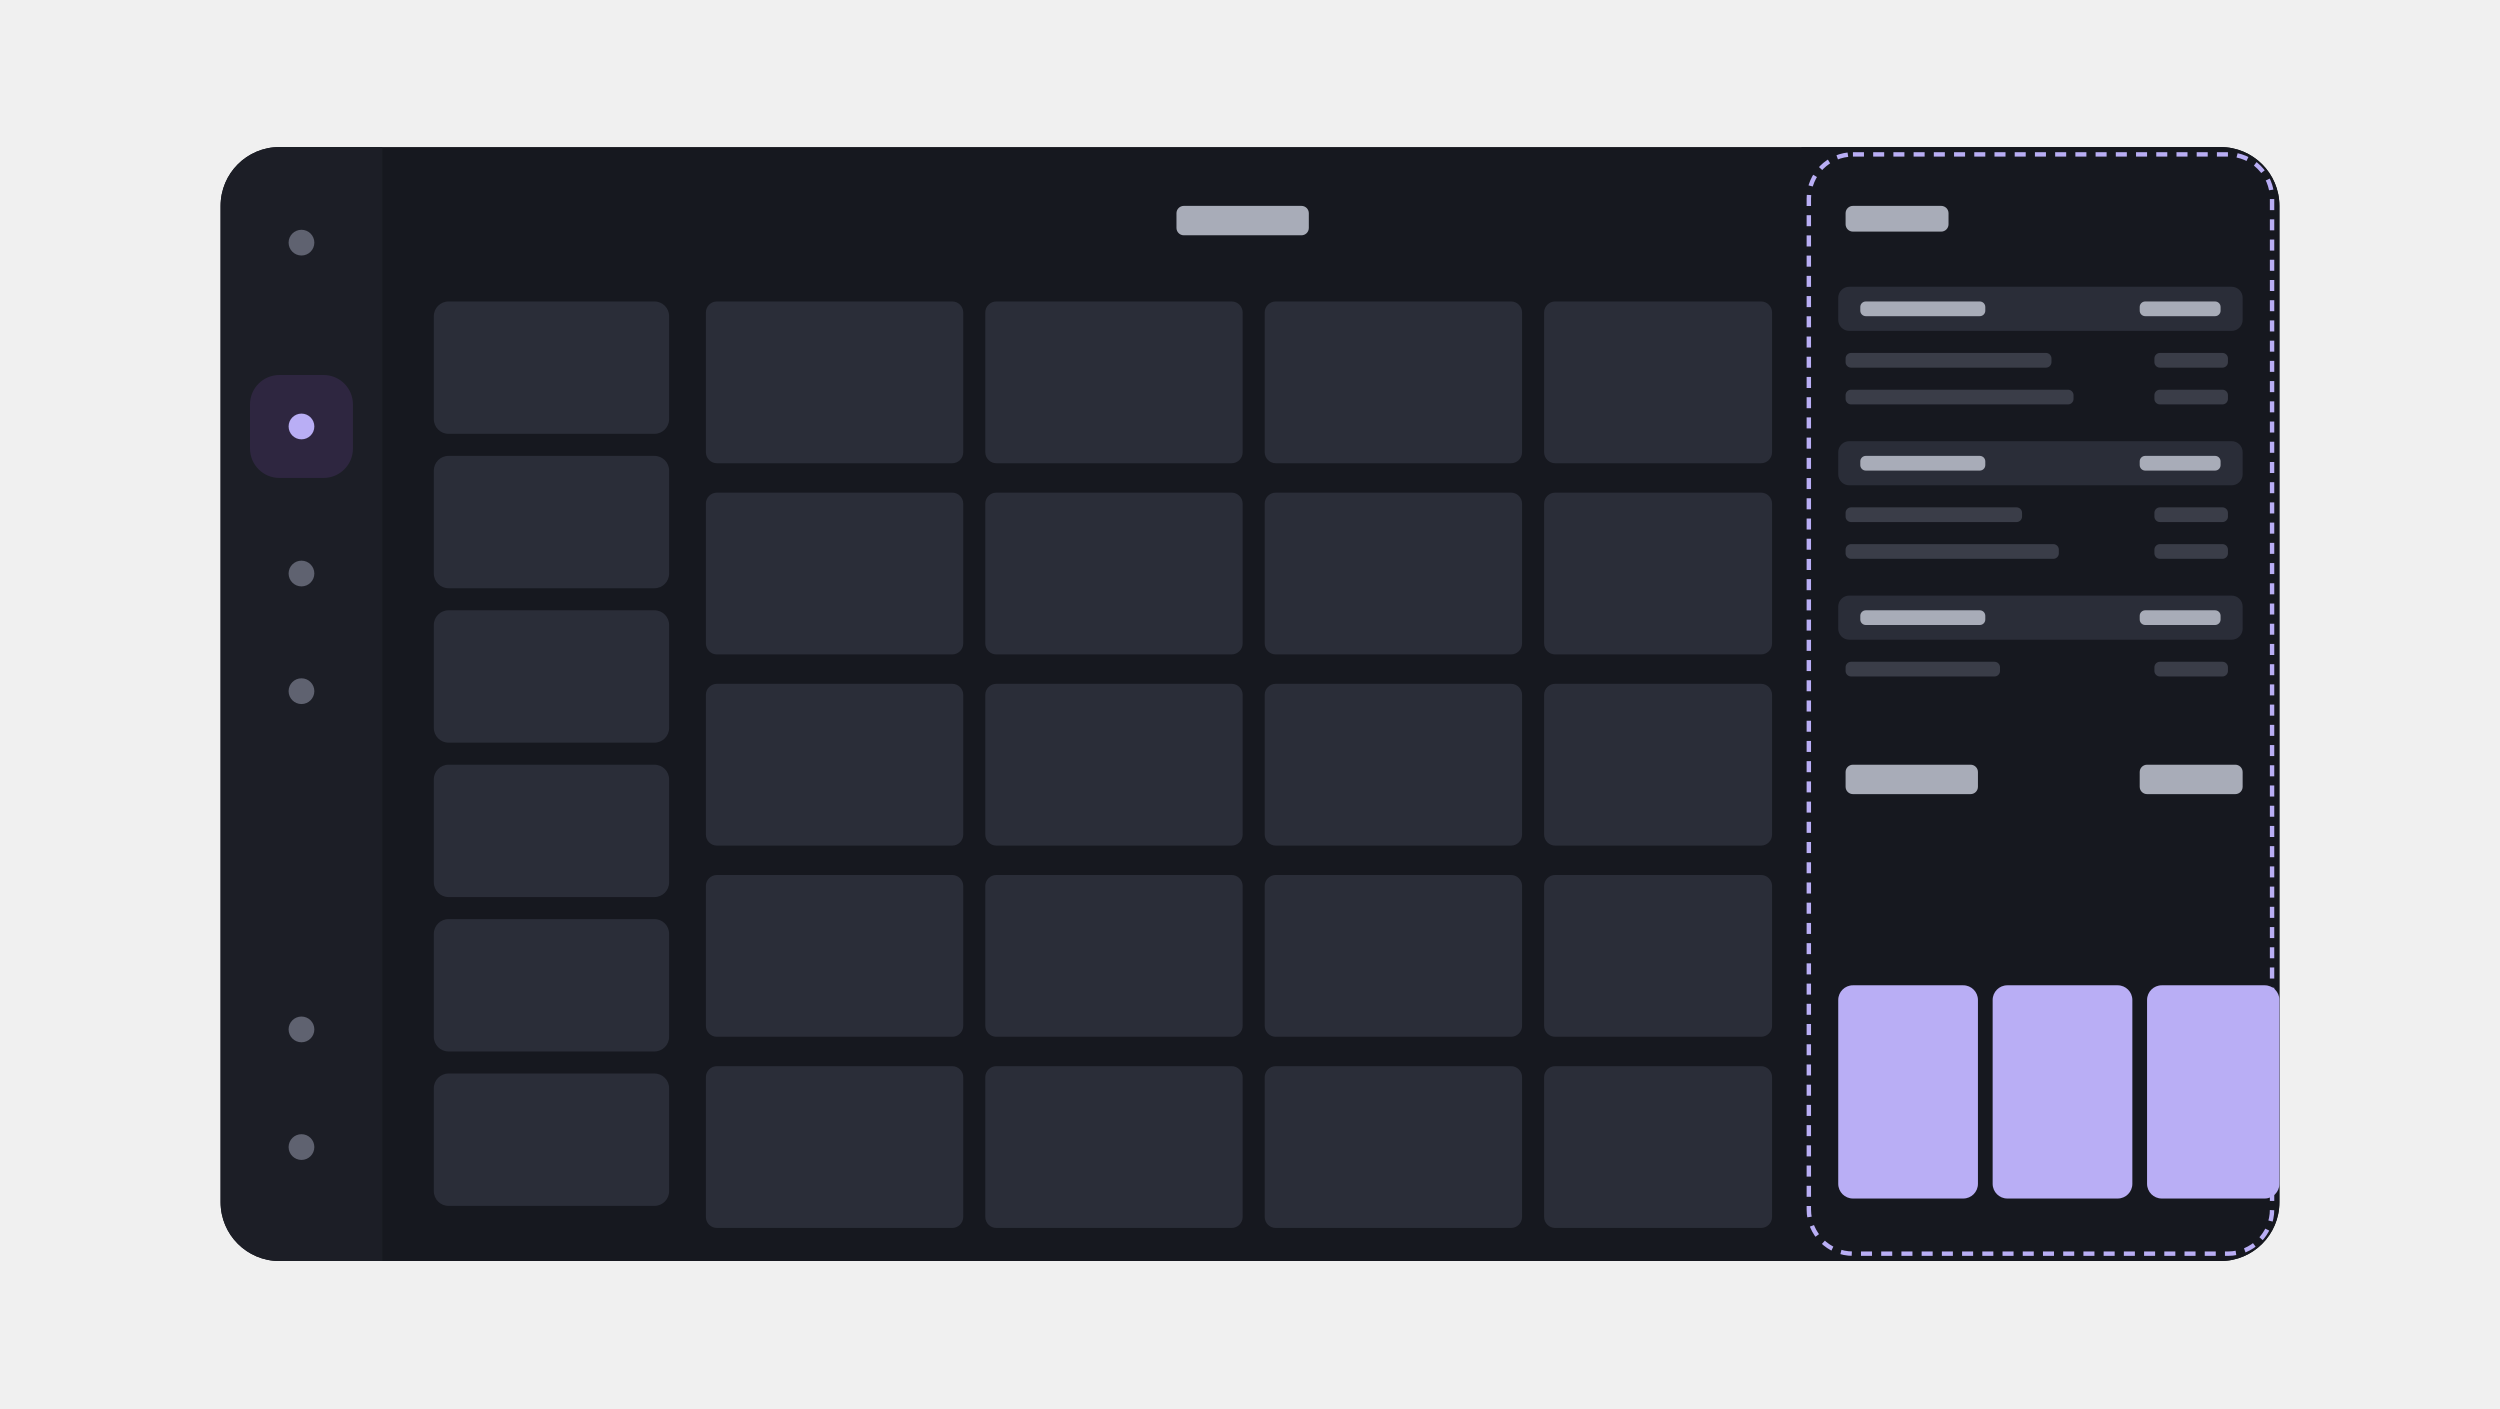
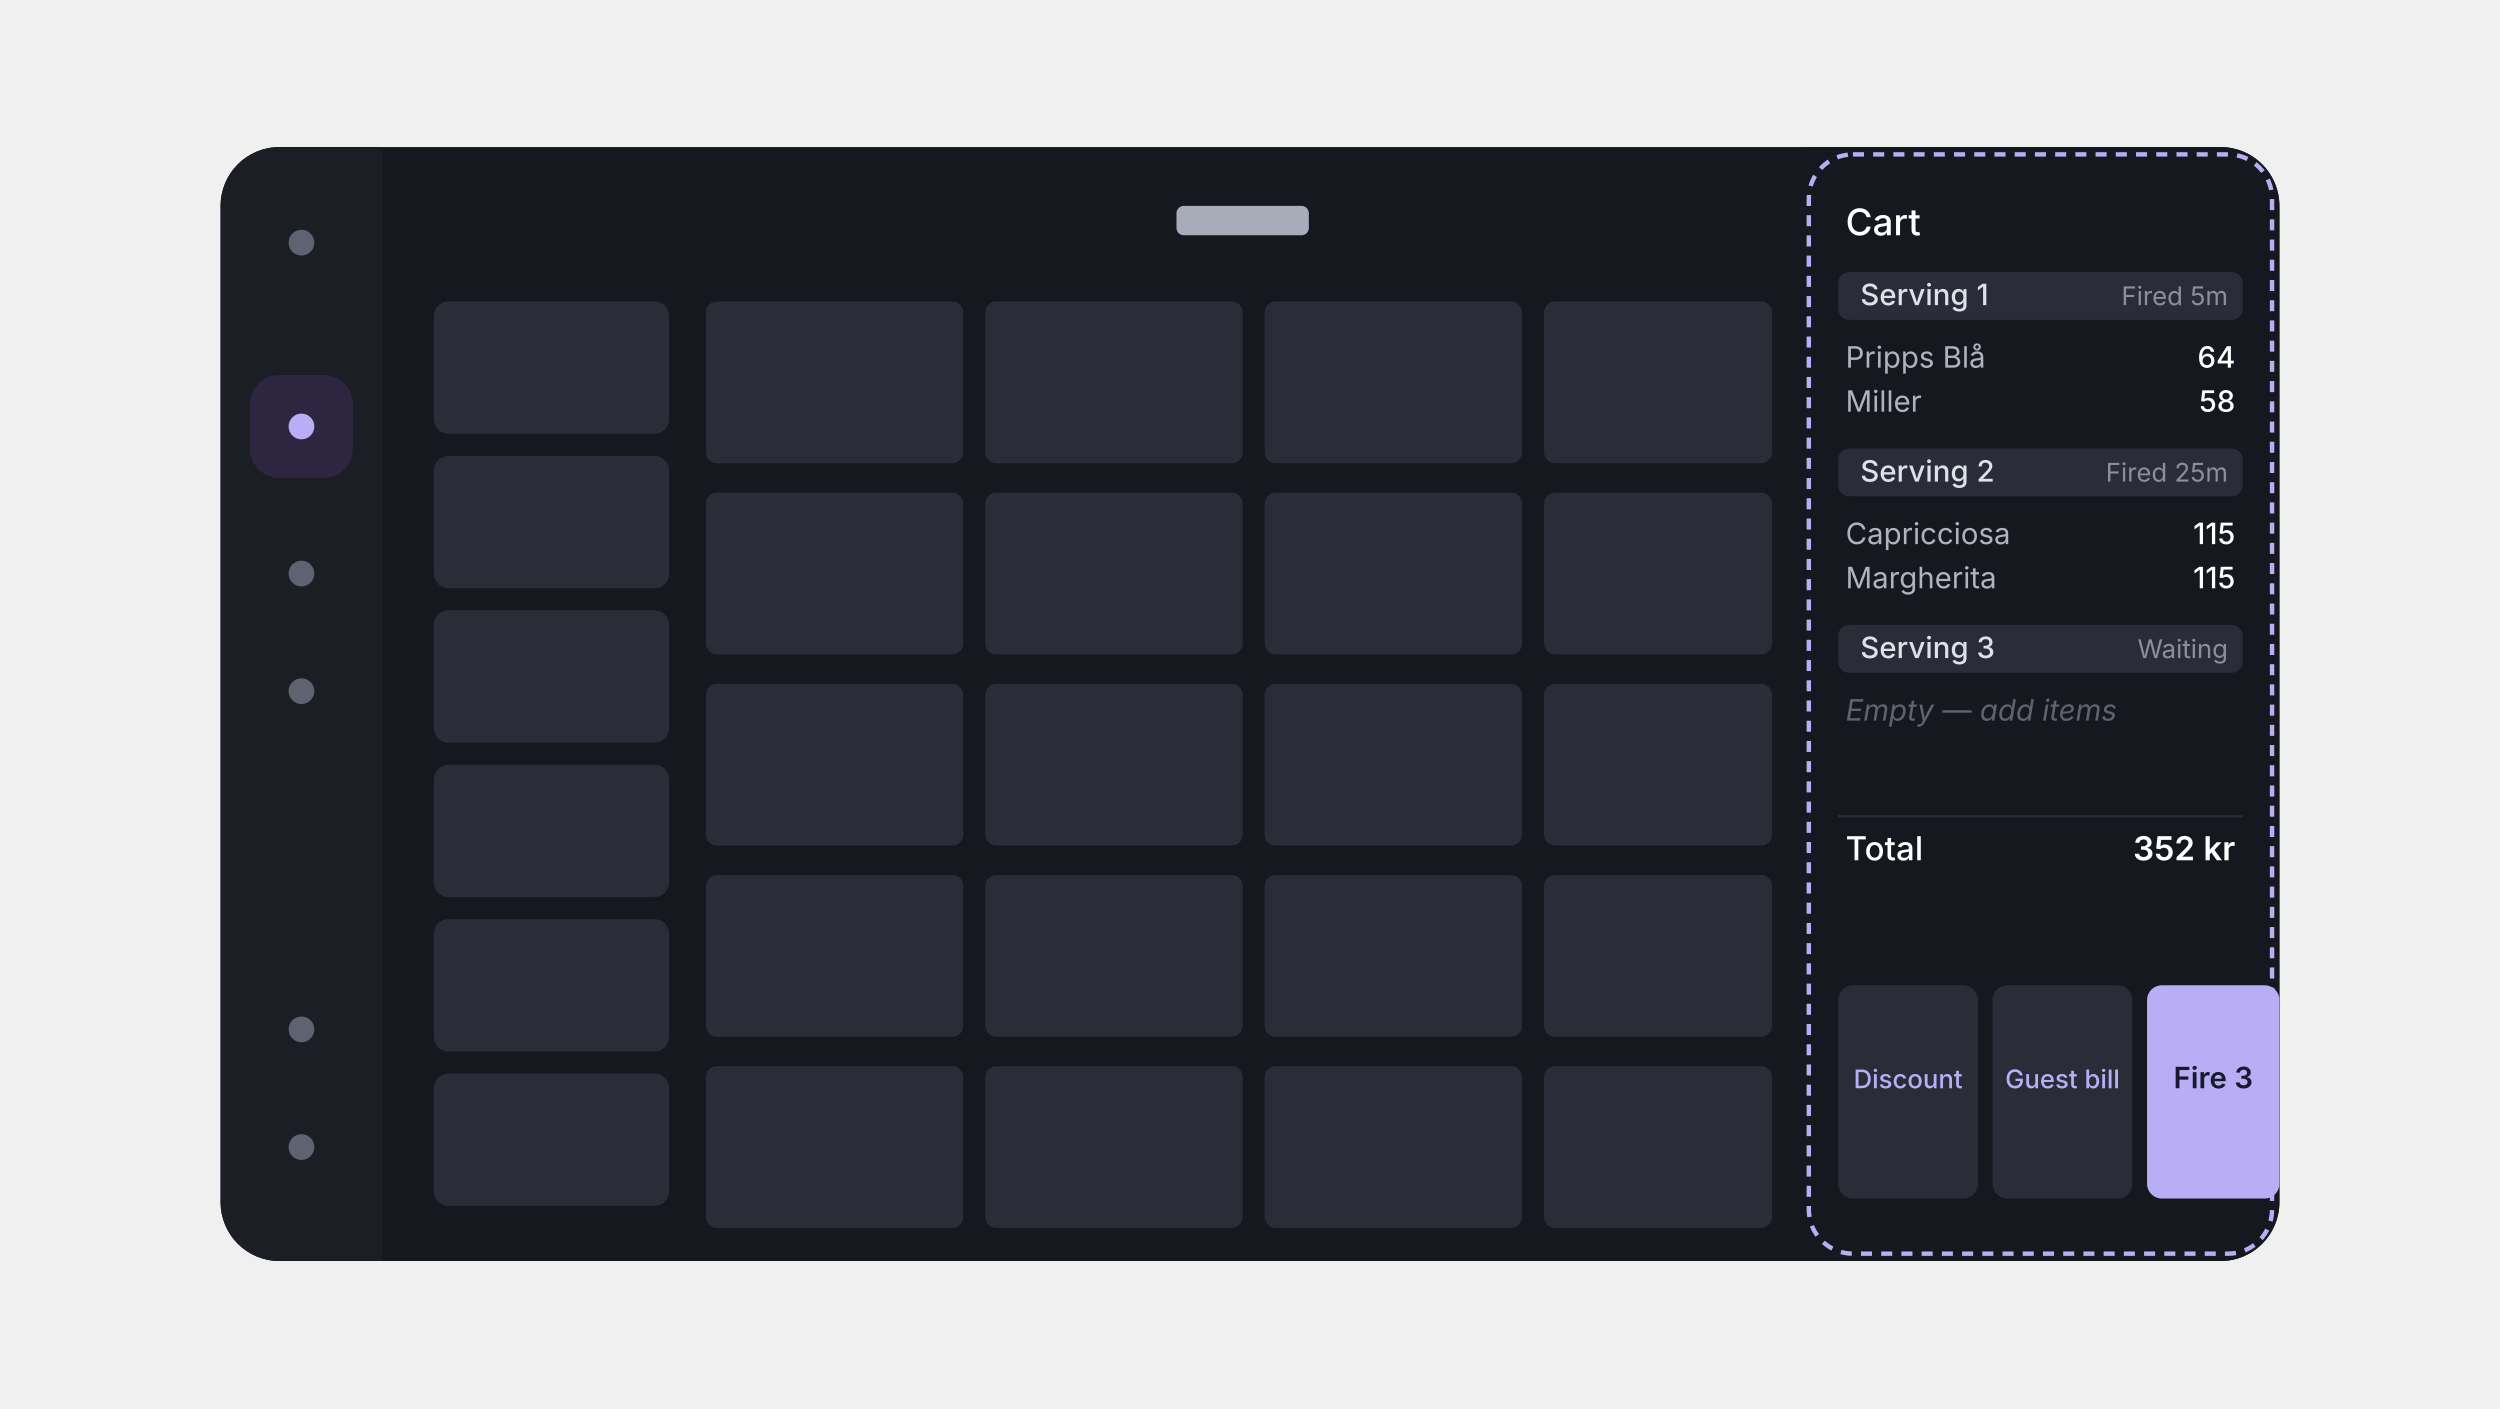
<svg xmlns="http://www.w3.org/2000/svg" width="680" height="383" viewBox="0 0 680 383" role="img" aria-label="Flexible servings cart preview, dark theme">
  <defs>
    <clipPath id="screen-clip-fl-dark">
      <rect x="60" y="40" width="560" height="303" rx="16" />
    </clipPath>
+     <style>
+       .cart-text { font-family: -apple-system, BlinkMacSystemFont, 'Segoe UI', system-ui, sans-serif; }
+     </style>
  </defs>
  <rect x="60" y="40" width="560" height="303" rx="16" fill="#16181F" />
  <g clip-path="url(#screen-clip-fl-dark)">
    <rect x="60" y="40" width="44" height="303" fill="#1C1E26" />
    <circle cx="82" cy="66" r="3.5" fill="#5F6270" />
    <rect x="68" y="102" width="28" height="28" rx="8" fill="#2E2640" />
    <circle cx="82" cy="116" r="3.5" fill="#B9AEF5" />
    <circle cx="82" cy="156" r="3.5" fill="#5F6270" />
    <circle cx="82" cy="188" r="3.5" fill="#5F6270" />
    <circle cx="82" cy="280" r="3.5" fill="#5F6270" />
    <circle cx="82" cy="312" r="3.5" fill="#5F6270" />
    <rect x="320" y="56" width="36" height="8" rx="2" fill="#A8ACB8" />
    <rect x="118" y="82" width="64" height="36" rx="4" fill="#2A2D38" />
    <rect x="118" y="124" width="64" height="36" rx="4" fill="#2A2D38" />
    <rect x="118" y="166" width="64" height="36" rx="4" fill="#2A2D38" />
    <rect x="118" y="208" width="64" height="36" rx="4" fill="#2A2D38" />
    <rect x="118" y="250" width="64" height="36" rx="4" fill="#2A2D38" />
    <rect x="118" y="292" width="64" height="36" rx="4" fill="#2A2D38" />
    <g fill="#2A2D38">
      <rect x="192" y="82" width="70" height="44" rx="3" />
      <rect x="268" y="82" width="70" height="44" rx="3" />
      <rect x="344" y="82" width="70" height="44" rx="3" />
      <rect x="420" y="82" width="62" height="44" rx="3" />
      <rect x="192" y="134" width="70" height="44" rx="3" />
      <rect x="268" y="134" width="70" height="44" rx="3" />
      <rect x="344" y="134" width="70" height="44" rx="3" />
      <rect x="420" y="134" width="62" height="44" rx="3" />
      <rect x="192" y="186" width="70" height="44" rx="3" />
      <rect x="268" y="186" width="70" height="44" rx="3" />
      <rect x="344" y="186" width="70" height="44" rx="3" />
      <rect x="420" y="186" width="62" height="44" rx="3" />
      <rect x="192" y="238" width="70" height="44" rx="3" />
      <rect x="268" y="238" width="70" height="44" rx="3" />
      <rect x="344" y="238" width="70" height="44" rx="3" />
      <rect x="420" y="238" width="62" height="44" rx="3" />
      <rect x="192" y="290" width="70" height="44" rx="3" />
      <rect x="268" y="290" width="70" height="44" rx="3" />
      <rect x="344" y="290" width="70" height="44" rx="3" />
      <rect x="420" y="290" width="62" height="44" rx="3" />
    </g>
    <rect x="490" y="40" width="130" height="303" fill="#16181F" />
-     <rect x="502" y="56" width="28" height="7" rx="2" fill="#A8ACB8" />
-     <rect x="500" y="78" width="110" height="12" rx="3" fill="#2A2D38" />
-     <rect x="506" y="82" width="34" height="4" rx="1.5" fill="#A8ACB8" />
-     <rect x="582" y="82" width="22" height="4" rx="1.5" fill="#A8ACB8" />
-     <rect x="502" y="96" width="56" height="4" rx="1.5" fill="#3A3D48" />
-     <rect x="586" y="96" width="20" height="4" rx="1.5" fill="#3A3D48" />
-     <rect x="502" y="106" width="62" height="4" rx="1.5" fill="#3A3D48" />
-     <rect x="586" y="106" width="20" height="4" rx="1.5" fill="#3A3D48" />
-     <rect x="500" y="120" width="110" height="12" rx="3" fill="#2A2D38" />
-     <rect x="506" y="124" width="34" height="4" rx="1.5" fill="#A8ACB8" />
-     <rect x="582" y="124" width="22" height="4" rx="1.5" fill="#A8ACB8" />
-     <rect x="502" y="138" width="48" height="4" rx="1.5" fill="#3A3D48" />
-     <rect x="586" y="138" width="20" height="4" rx="1.5" fill="#3A3D48" />
-     <rect x="502" y="148" width="58" height="4" rx="1.5" fill="#3A3D48" />
-     <rect x="586" y="148" width="20" height="4" rx="1.5" fill="#3A3D48" />
-     <rect x="500" y="162" width="110" height="12" rx="3" fill="#2A2D38" />
-     <rect x="506" y="166" width="34" height="4" rx="1.5" fill="#A8ACB8" />
-     <rect x="582" y="166" width="22" height="4" rx="1.5" fill="#A8ACB8" />
-     <rect x="502" y="180" width="42" height="4" rx="1.5" fill="#3A3D48" />
-     <rect x="586" y="180" width="20" height="4" rx="1.5" fill="#3A3D48" />
-     <rect x="502" y="208" width="36" height="8" rx="2" fill="#A8ACB8" />
-     <rect x="582" y="208" width="28" height="8" rx="2" fill="#A8ACB8" />
-     <rect x="500" y="268" width="38" height="58" rx="4" fill="#B9AEF5" />
-     <rect x="542" y="268" width="38" height="58" rx="4" fill="#B9AEF5" />
+     <text class="cart-text" x="502" y="64" font-size="10" font-weight="500" fill="#FFFFFF">Cart</text>
+     <rect x="500" y="74" width="110" height="13" rx="3" fill="#2A2D38" />
+     <text class="cart-text" x="506" y="83" font-size="8" font-weight="500" fill="#DDE1EA">Serving 1</text>
+     <text class="cart-text" x="606" y="83" font-size="7" fill="#8C8F99" text-anchor="end">Fired 5m</text>
+     <text class="cart-text" x="502" y="100" font-size="8" fill="#B0B3BD">Pripps Blå</text>
+     <text class="cart-text" x="608" y="100" font-size="8" font-weight="500" fill="#FFFFFF" text-anchor="end">64</text>
+     <text class="cart-text" x="502" y="112" font-size="8" fill="#B0B3BD">Miller</text>
+     <text class="cart-text" x="608" y="112" font-size="8" font-weight="500" fill="#FFFFFF" text-anchor="end">58</text>
+     <rect x="500" y="122" width="110" height="13" rx="3" fill="#2A2D38" />
+     <text class="cart-text" x="506" y="131" font-size="8" font-weight="500" fill="#DDE1EA">Serving 2</text>
+     <text class="cart-text" x="606" y="131" font-size="7" fill="#8C8F99" text-anchor="end">Fired 25m</text>
+     <text class="cart-text" x="502" y="148" font-size="8" fill="#B0B3BD">Capricciosa</text>
+     <text class="cart-text" x="608" y="148" font-size="8" font-weight="500" fill="#FFFFFF" text-anchor="end">115</text>
+     <text class="cart-text" x="502" y="160" font-size="8" fill="#B0B3BD">Margherita</text>
+     <text class="cart-text" x="608" y="160" font-size="8" font-weight="500" fill="#FFFFFF" text-anchor="end">115</text>
+     <rect x="500" y="170" width="110" height="13" rx="3" fill="#2A2D38" />
+     <text class="cart-text" x="506" y="179" font-size="8" font-weight="500" fill="#DDE1EA">Serving 3</text>
+     <text class="cart-text" x="606" y="179" font-size="7" fill="#8C8F99" text-anchor="end">Waiting</text>
+     <text class="cart-text" x="502" y="196" font-size="8" font-style="italic" fill="#5F6270">Empty — add items</text>
+     <line x1="500" y1="222" x2="610" y2="222" stroke="#2A2D38" stroke-width="0.6" />
+     <text class="cart-text" x="502" y="234" font-size="9" font-weight="500" fill="#FFFFFF">Total</text>
+     <text class="cart-text" x="608" y="234" font-size="9" font-weight="600" fill="#FFFFFF" text-anchor="end">352 kr</text>
+     <rect x="500" y="268" width="38" height="58" rx="4" fill="#2A2D38" />
+     <text class="cart-text" x="519" y="296" font-size="7" font-weight="500" fill="#B9AEF5" text-anchor="middle">Discount</text>
+     <rect x="542" y="268" width="38" height="58" rx="4" fill="#2A2D38" />
+     <text class="cart-text" x="561" y="296" font-size="7" font-weight="500" fill="#B9AEF5" text-anchor="middle">Guest bill</text>
    <rect x="584" y="268" width="36" height="58" rx="4" fill="#B9AEF5" />
+     <text class="cart-text" x="602" y="296" font-size="8" font-weight="600" fill="#1A1A2E" text-anchor="middle">Fire 3</text>
  </g>
  <rect x="492" y="42" width="126" height="299" rx="12" fill="none" stroke="#B9AEF5" stroke-width="1.2" stroke-dasharray="3 2.5" />
</svg>
